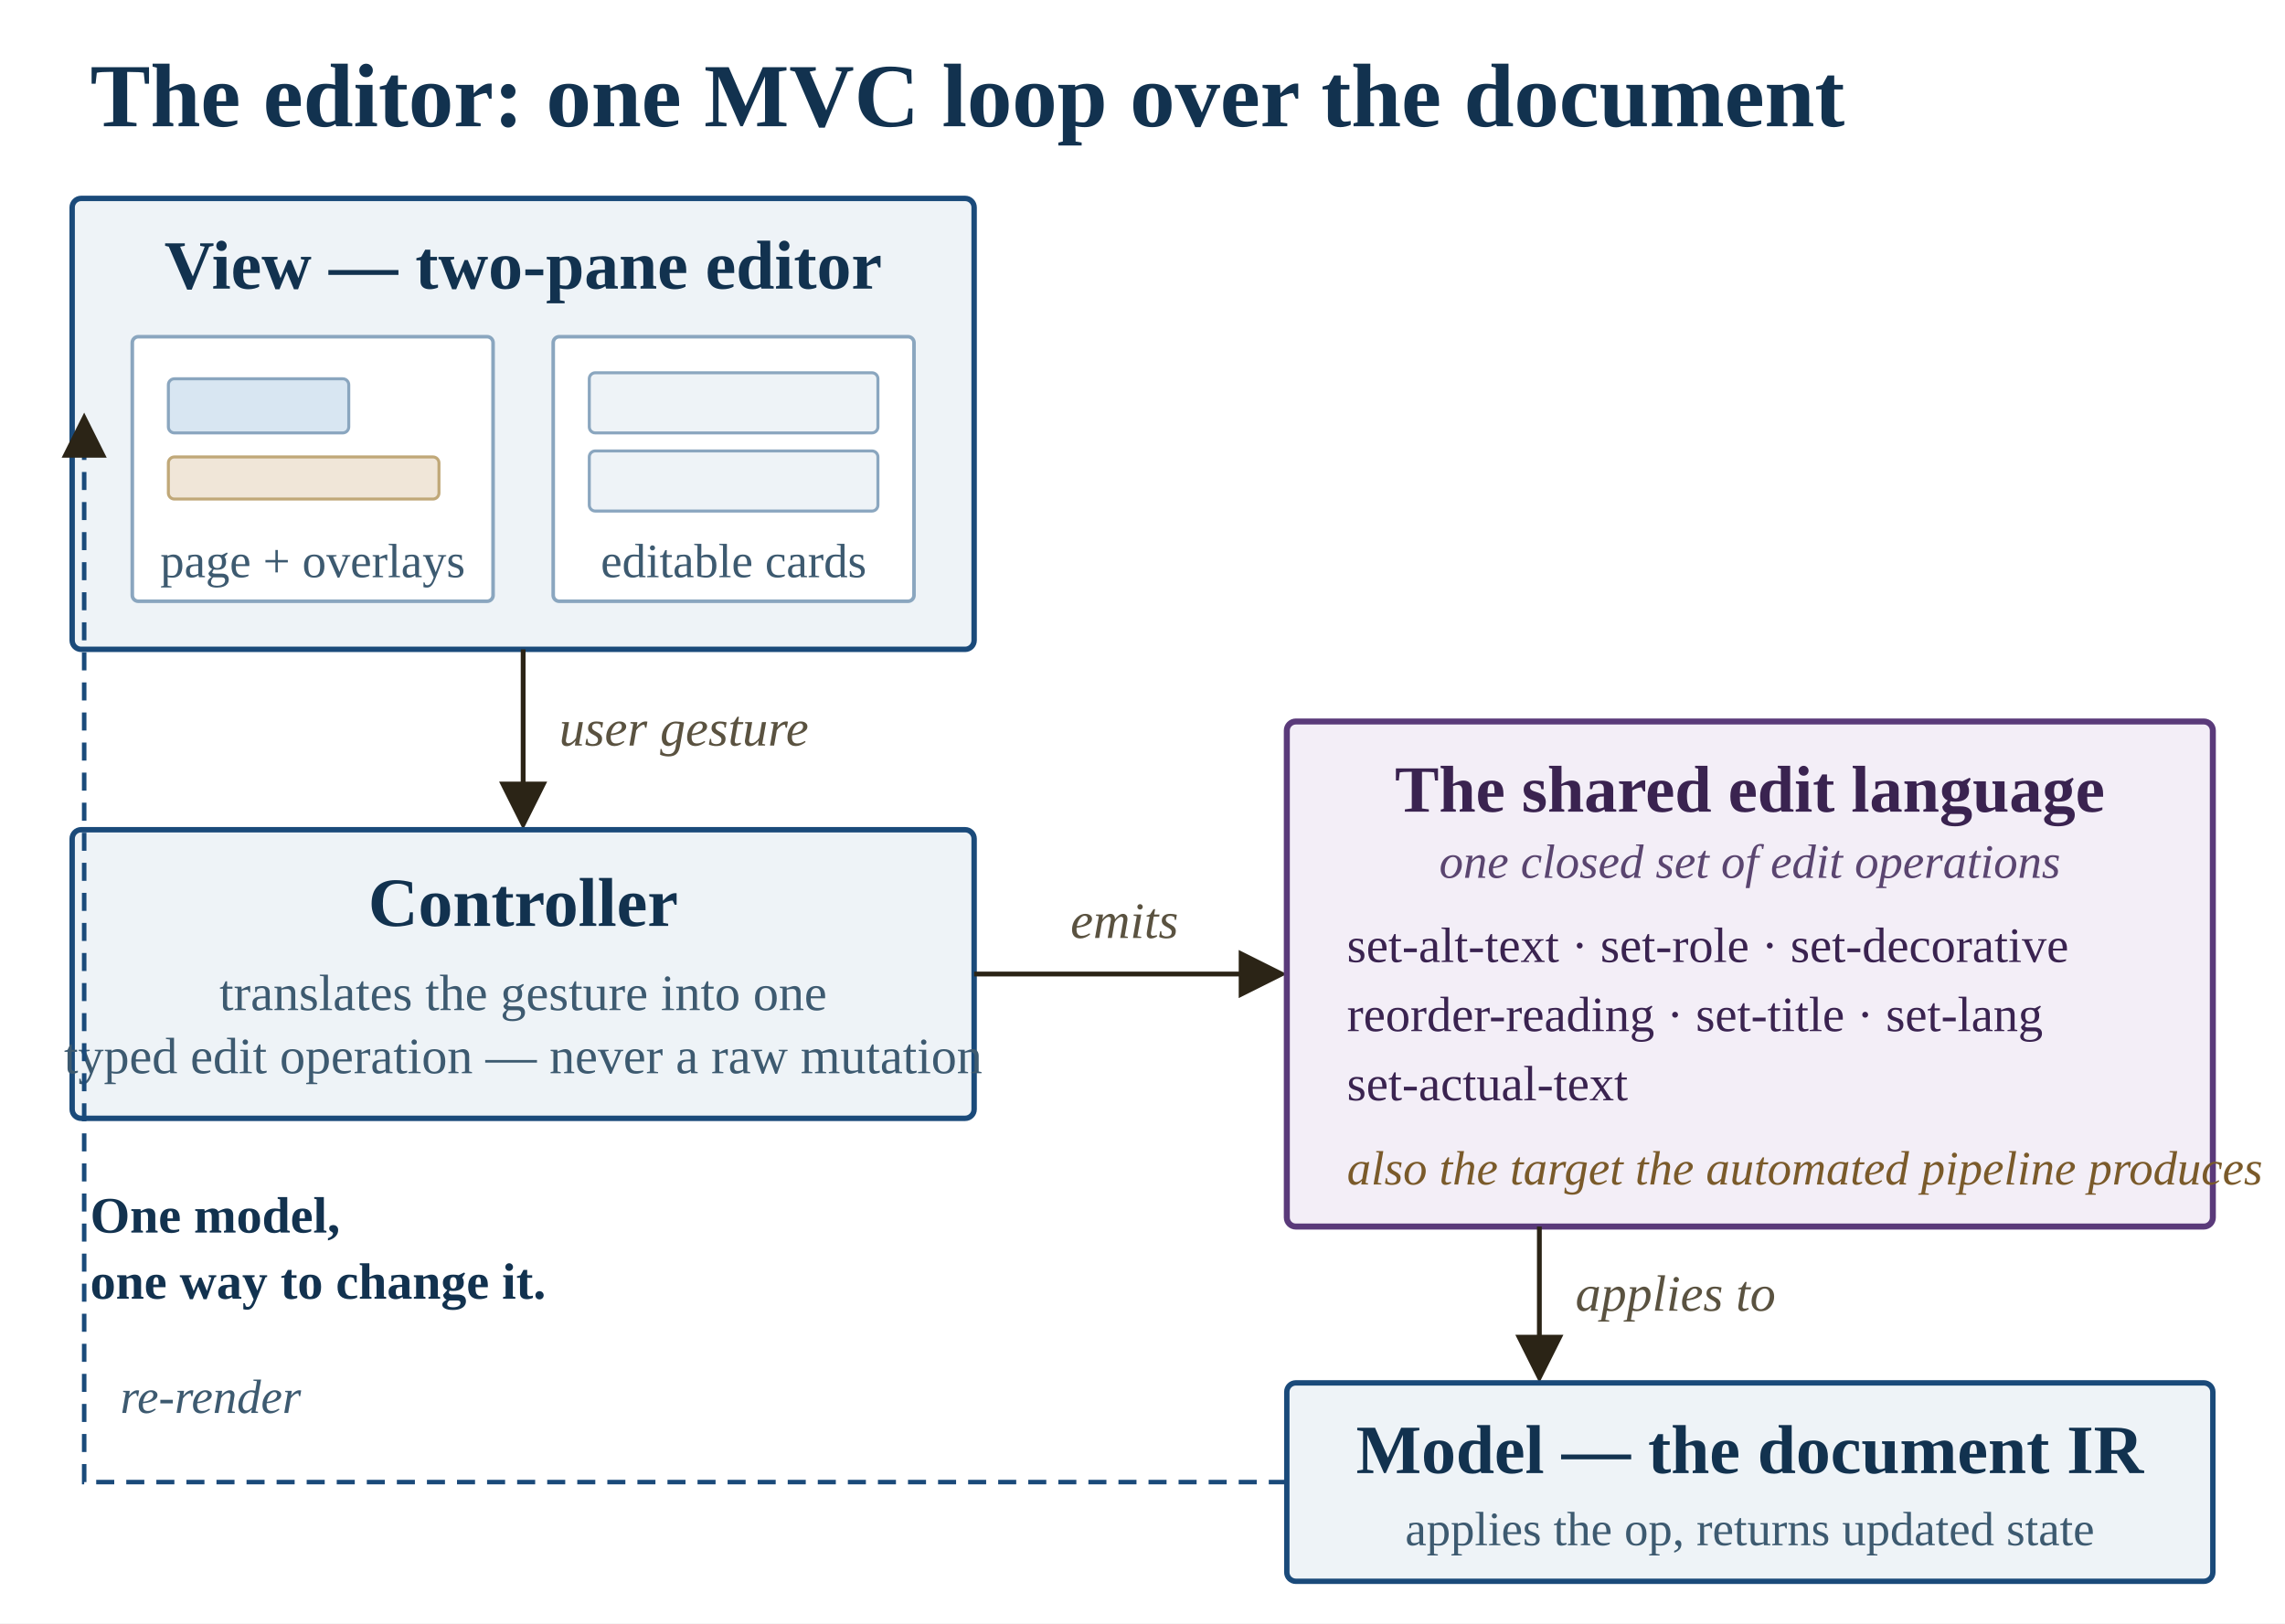
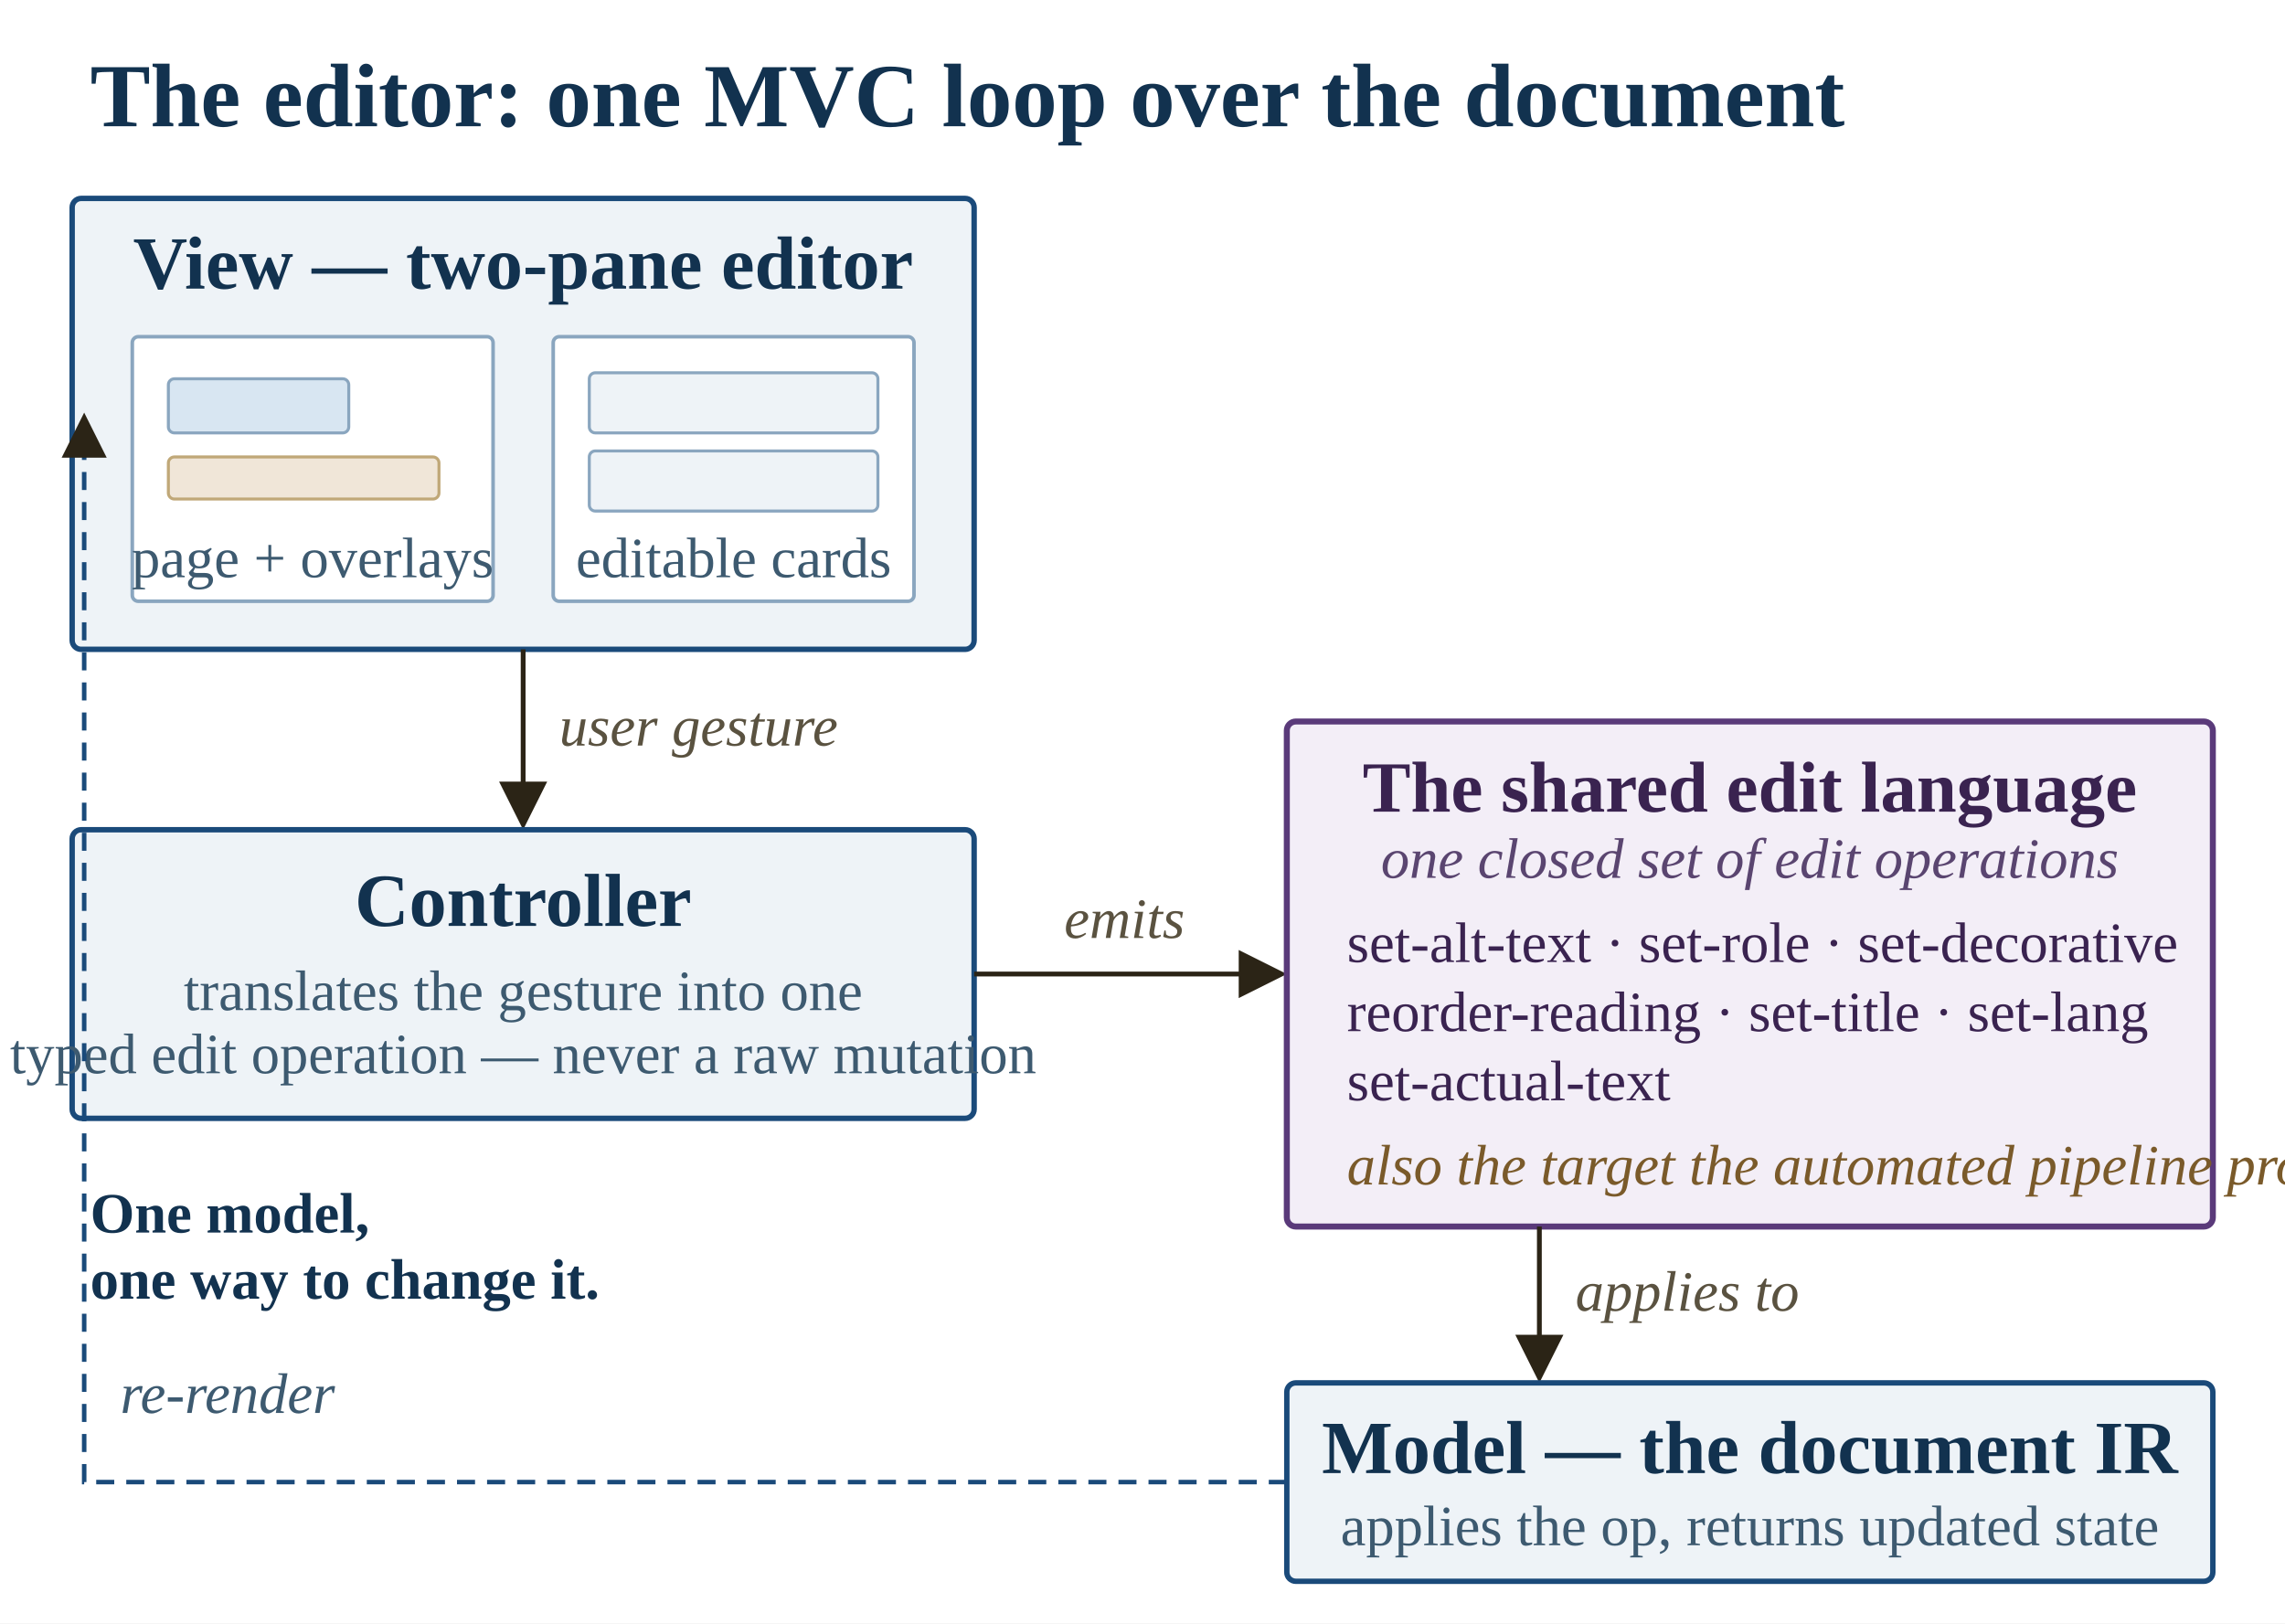
<svg xmlns="http://www.w3.org/2000/svg" viewBox="0 0 760 540" width="760" height="540" role="group" aria-labelledby="mvc-title mvc-desc" font-family="Georgia, 'Times New Roman', serif">
  <rect x="0" y="0" width="760" height="540" fill="#ffffff" />
  <defs>
    <marker id="mvc-arrow" markerWidth="10" markerHeight="10" refX="7.5" refY="5" orient="auto">
      <path d="M0,0 L10,5 L0,10 z" fill="#2B2416" />
    </marker>
  </defs>
  <text x="30" y="42" font-size="30" font-weight="bold" fill="#12324f">The editor: one MVC loop over the document</text>
  <rect x="24" y="66" width="300" height="150" rx="3" fill="#eef3f7" stroke="#1a4a7a" stroke-width="1.8" />
-   <text x="174" y="96" text-anchor="middle" font-size="23" font-weight="bold" fill="#12324f">View — two-pane editor</text>
+   <text x="174" y="96" text-anchor="middle" font-size="25" font-weight="bold" fill="#12324f">View — two-pane editor</text>
  <rect x="44" y="112" width="120" height="88" rx="2" fill="#ffffff" stroke="#8aa6bf" stroke-width="1.2" />
  <rect x="56" y="126" width="60" height="18" rx="2" fill="#d8e6f2" stroke="#8aa6bf" stroke-width="1" />
  <rect x="56" y="152" width="90" height="14" rx="2" fill="#f0e6d8" stroke="#c0a878" stroke-width="1" />
-   <text x="104" y="192" text-anchor="middle" font-size="16" fill="#3d5a70">page + overlays</text>
+   <text x="104" y="192" text-anchor="middle" font-size="19" fill="#3d5a70">page + overlays</text>
  <rect x="184" y="112" width="120" height="88" rx="2" fill="#ffffff" stroke="#8aa6bf" stroke-width="1.2" />
  <rect x="196" y="124" width="96" height="20" rx="2" fill="#eef3f7" stroke="#8aa6bf" stroke-width="1" />
  <rect x="196" y="150" width="96" height="20" rx="2" fill="#eef3f7" stroke="#8aa6bf" stroke-width="1" />
-   <text x="244" y="192" text-anchor="middle" font-size="16" fill="#3d5a70">editable cards</text>
+   <text x="244" y="192" text-anchor="middle" font-size="19" fill="#3d5a70">editable cards</text>
  <line x1="174" y1="216" x2="174" y2="272" stroke="#2B2416" stroke-width="1.6" marker-end="url(#mvc-arrow)" />
-   <text x="186" y="248" text-anchor="start" font-size="17" font-style="italic" fill="#5a5240">user gesture</text>
+   <text x="186" y="248" text-anchor="start" font-size="19" font-style="italic" fill="#5a5240">user gesture</text>
  <rect x="24" y="276" width="300" height="96" rx="3" fill="#eef3f7" stroke="#1a4a7a" stroke-width="1.8" />
-   <text x="174" y="308" text-anchor="middle" font-size="23" font-weight="bold" fill="#12324f">Controller</text>
-   <text x="174" y="336" text-anchor="middle" font-size="17" fill="#3d5a70">translates the gesture into one</text>
-   <text x="174" y="357" text-anchor="middle" font-size="17" fill="#3d5a70">typed edit operation — never a raw mutation</text>
+   <text x="174" y="308" text-anchor="middle" font-size="25" font-weight="bold" fill="#12324f">Controller</text>
+   <text x="174" y="336" text-anchor="middle" font-size="19" fill="#3d5a70">translates the gesture into one</text>
+   <text x="174" y="357" text-anchor="middle" font-size="19" fill="#3d5a70">typed edit operation — never a raw mutation</text>
  <line x1="324" y1="324" x2="424" y2="324" stroke="#2B2416" stroke-width="1.6" marker-end="url(#mvc-arrow)" />
-   <text x="374" y="312" text-anchor="middle" font-size="17" font-style="italic" fill="#5a5240">emits</text>
+   <text x="374" y="312" text-anchor="middle" font-size="19" font-style="italic" fill="#5a5240">emits</text>
  <rect x="428" y="240" width="308" height="168" rx="3" fill="#f3eef7" stroke="#5a3a7a" stroke-width="2" />
-   <text x="582" y="270" text-anchor="middle" font-size="22" font-weight="bold" fill="#3a2350">The shared edit language</text>
-   <text x="582" y="292" text-anchor="middle" font-size="16" font-style="italic" fill="#5a4570">one closed set of edit operations</text>
-   <text x="448" y="320" font-size="16.5" fill="#3a2350">set-alt-text · set-role · set-decorative</text>
-   <text x="448" y="343" font-size="16.5" fill="#3a2350">reorder-reading · set-title · set-lang</text>
-   <text x="448" y="366" font-size="16.5" fill="#3a2350">set-actual-text</text>
-   <text x="448" y="394" font-size="16" font-style="italic" fill="#7a5a2a">also the target the automated pipeline produces</text>
+   <text x="582" y="270" text-anchor="middle" font-size="24" font-weight="bold" fill="#3a2350">The shared edit language</text>
+   <text x="582" y="292" text-anchor="middle" font-size="19" font-style="italic" fill="#5a4570">one closed set of edit operations</text>
+   <text x="448" y="320" font-size="19" fill="#3a2350">set-alt-text · set-role · set-decorative</text>
+   <text x="448" y="343" font-size="19" fill="#3a2350">reorder-reading · set-title · set-lang</text>
+   <text x="448" y="366" font-size="19" fill="#3a2350">set-actual-text</text>
+   <text x="448" y="394" font-size="19" font-style="italic" fill="#7a5a2a">also the target the automated pipeline produces</text>
  <line x1="512" y1="408" x2="512" y2="456" stroke="#2B2416" stroke-width="1.6" marker-end="url(#mvc-arrow)" />
-   <text x="524" y="436" text-anchor="start" font-size="17" font-style="italic" fill="#5a5240">applies to</text>
+   <text x="524" y="436" text-anchor="start" font-size="19" font-style="italic" fill="#5a5240">applies to</text>
  <rect x="428" y="460" width="308" height="66" rx="3" fill="#eef3f7" stroke="#1a4a7a" stroke-width="1.8" />
-   <text x="582" y="490" text-anchor="middle" font-size="23" font-weight="bold" fill="#12324f">Model — the document IR</text>
-   <text x="582" y="514" text-anchor="middle" font-size="16" fill="#3d5a70">applies the op, returns updated state</text>
+   <text x="582" y="490" text-anchor="middle" font-size="25" font-weight="bold" fill="#12324f">Model — the document IR</text>
+   <text x="582" y="514" text-anchor="middle" font-size="19" fill="#3d5a70">applies the op, returns updated state</text>
  <path d="M428,493 L28,493 L28,141" fill="none" stroke="#1a4a7a" stroke-width="1.5" stroke-dasharray="6 4" marker-end="url(#mvc-arrow)" />
-   <text x="40" y="470" text-anchor="start" font-size="16" font-style="italic" fill="#3d5a70">re-render</text>
-   <text x="30" y="410" font-size="17" font-weight="bold" fill="#12324f">One model,</text>
-   <text x="30" y="432" font-size="17" font-weight="bold" fill="#12324f">one way to change it.</text>
+   <text x="40" y="470" text-anchor="start" font-size="19" font-style="italic" fill="#3d5a70">re-render</text>
+   <text x="30" y="410" font-size="19" font-weight="bold" fill="#12324f">One model,</text>
+   <text x="30" y="432" font-size="19" font-weight="bold" fill="#12324f">one way to change it.</text>
</svg>
